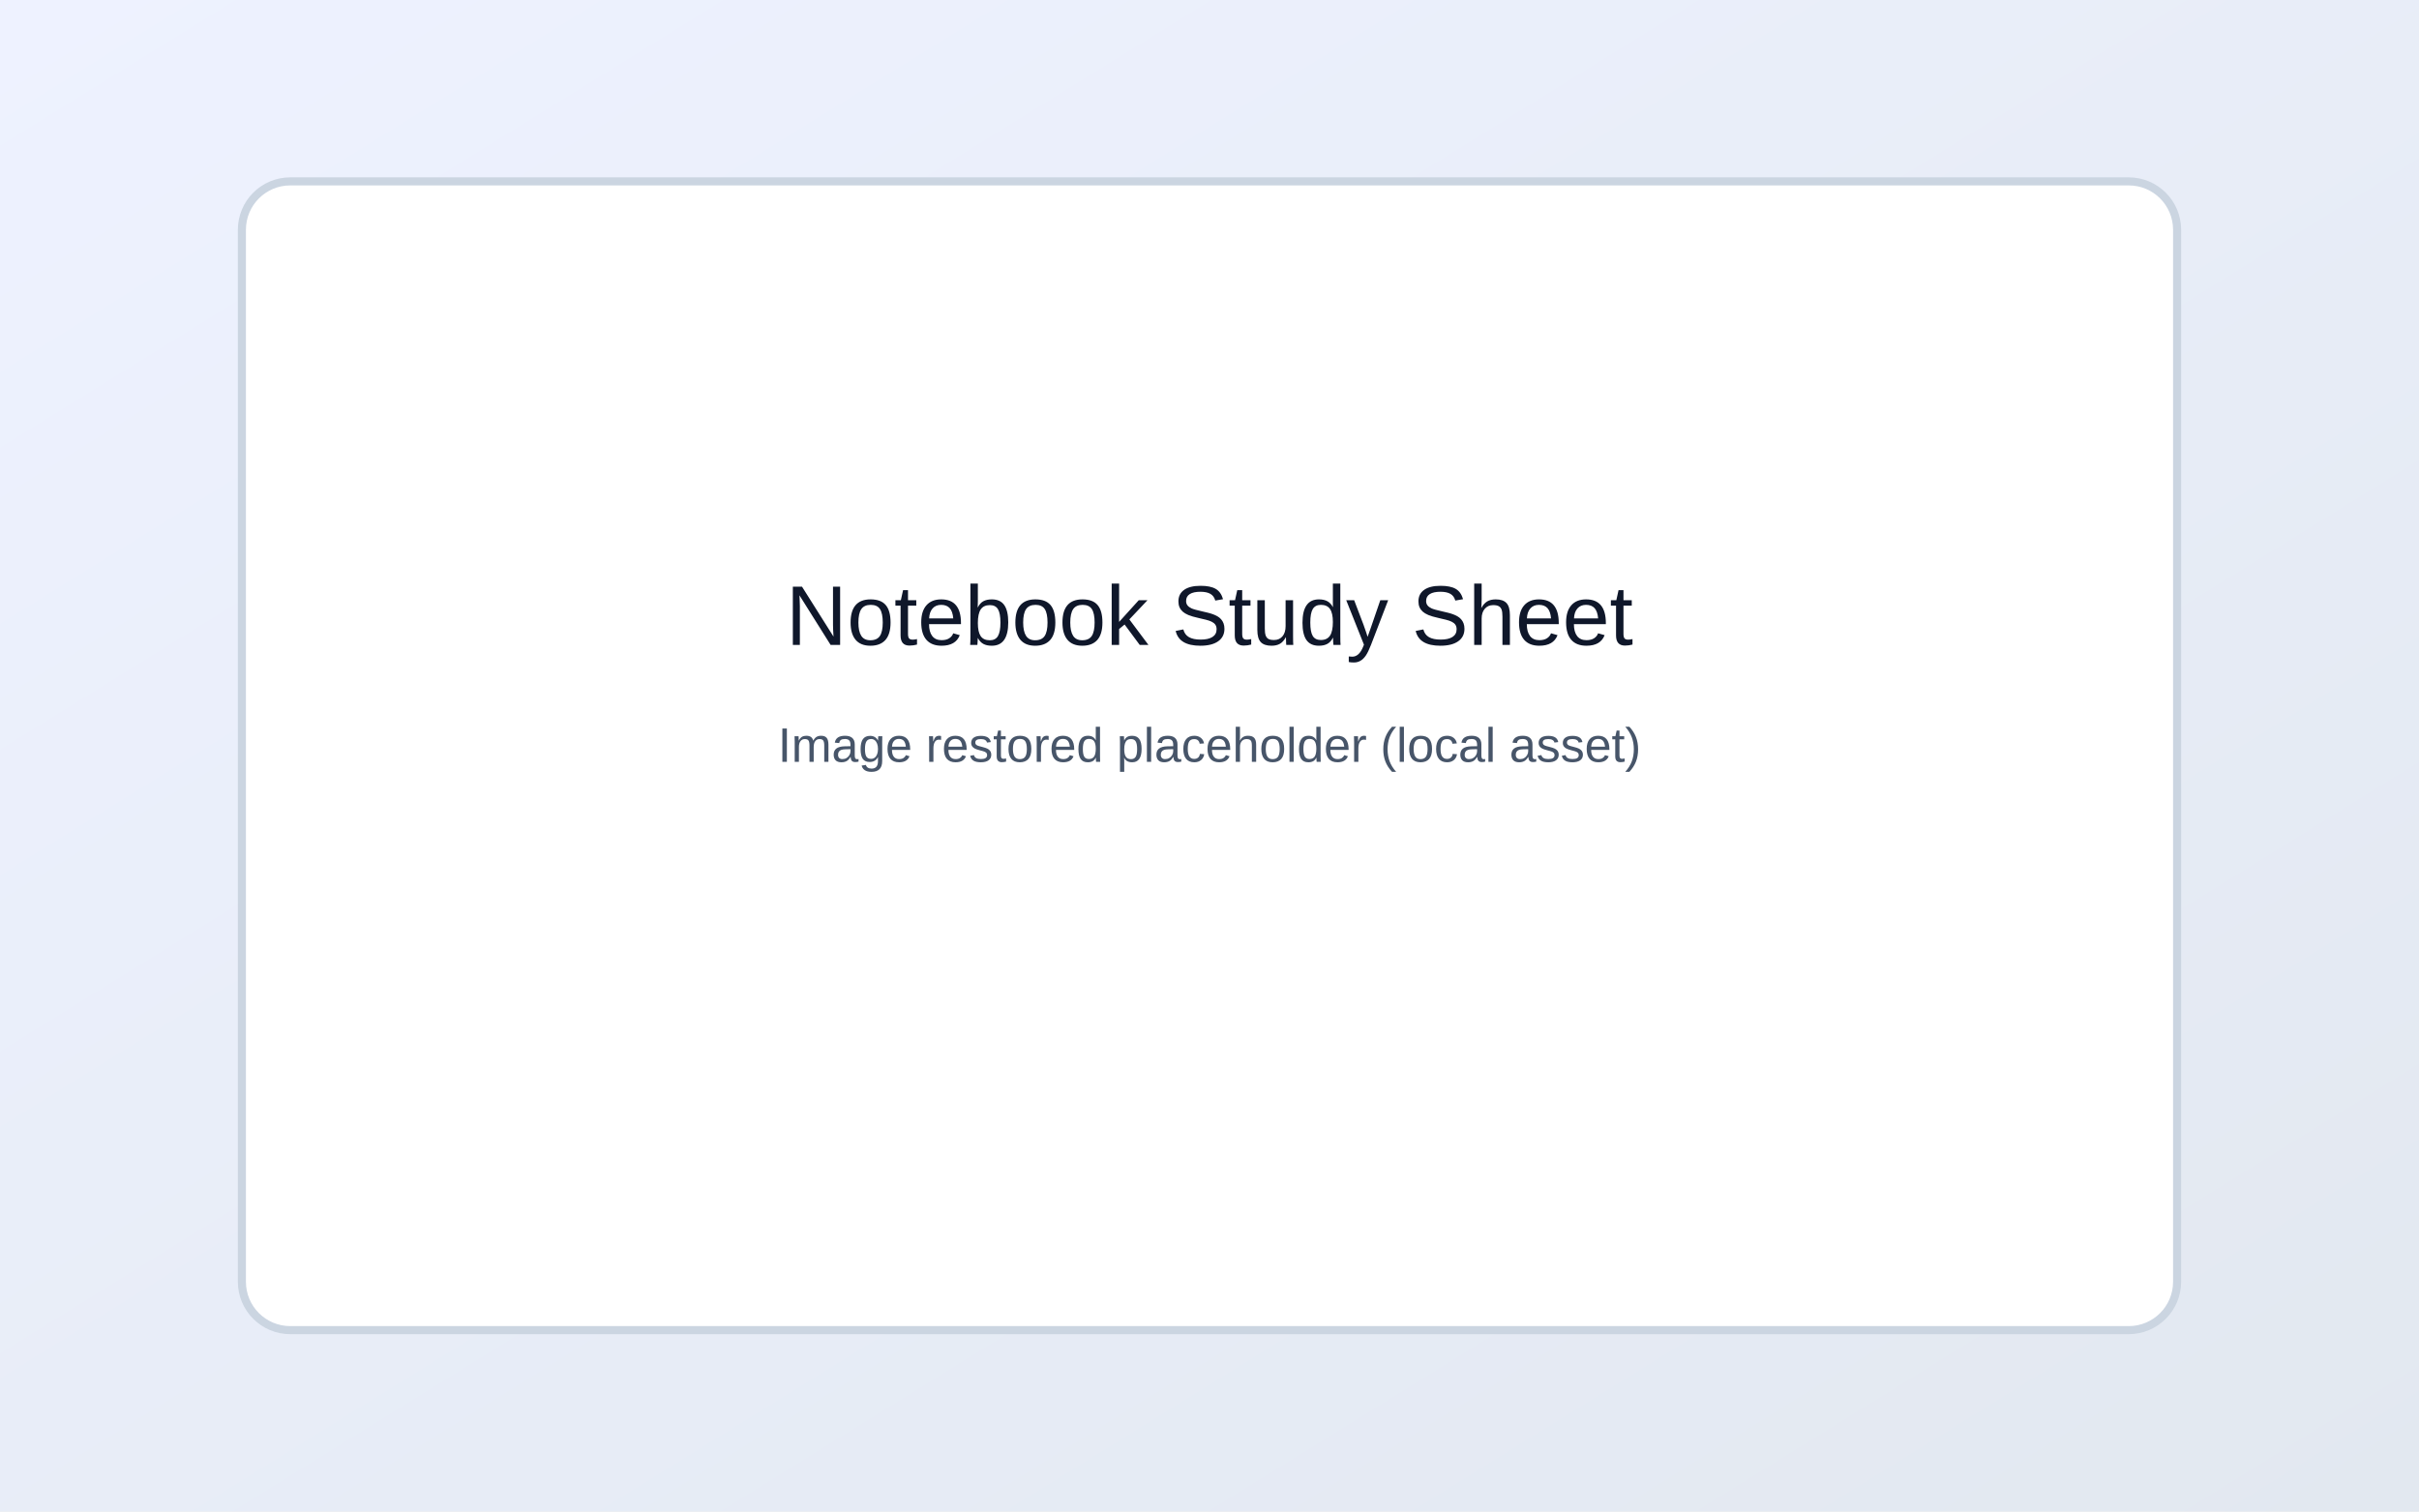
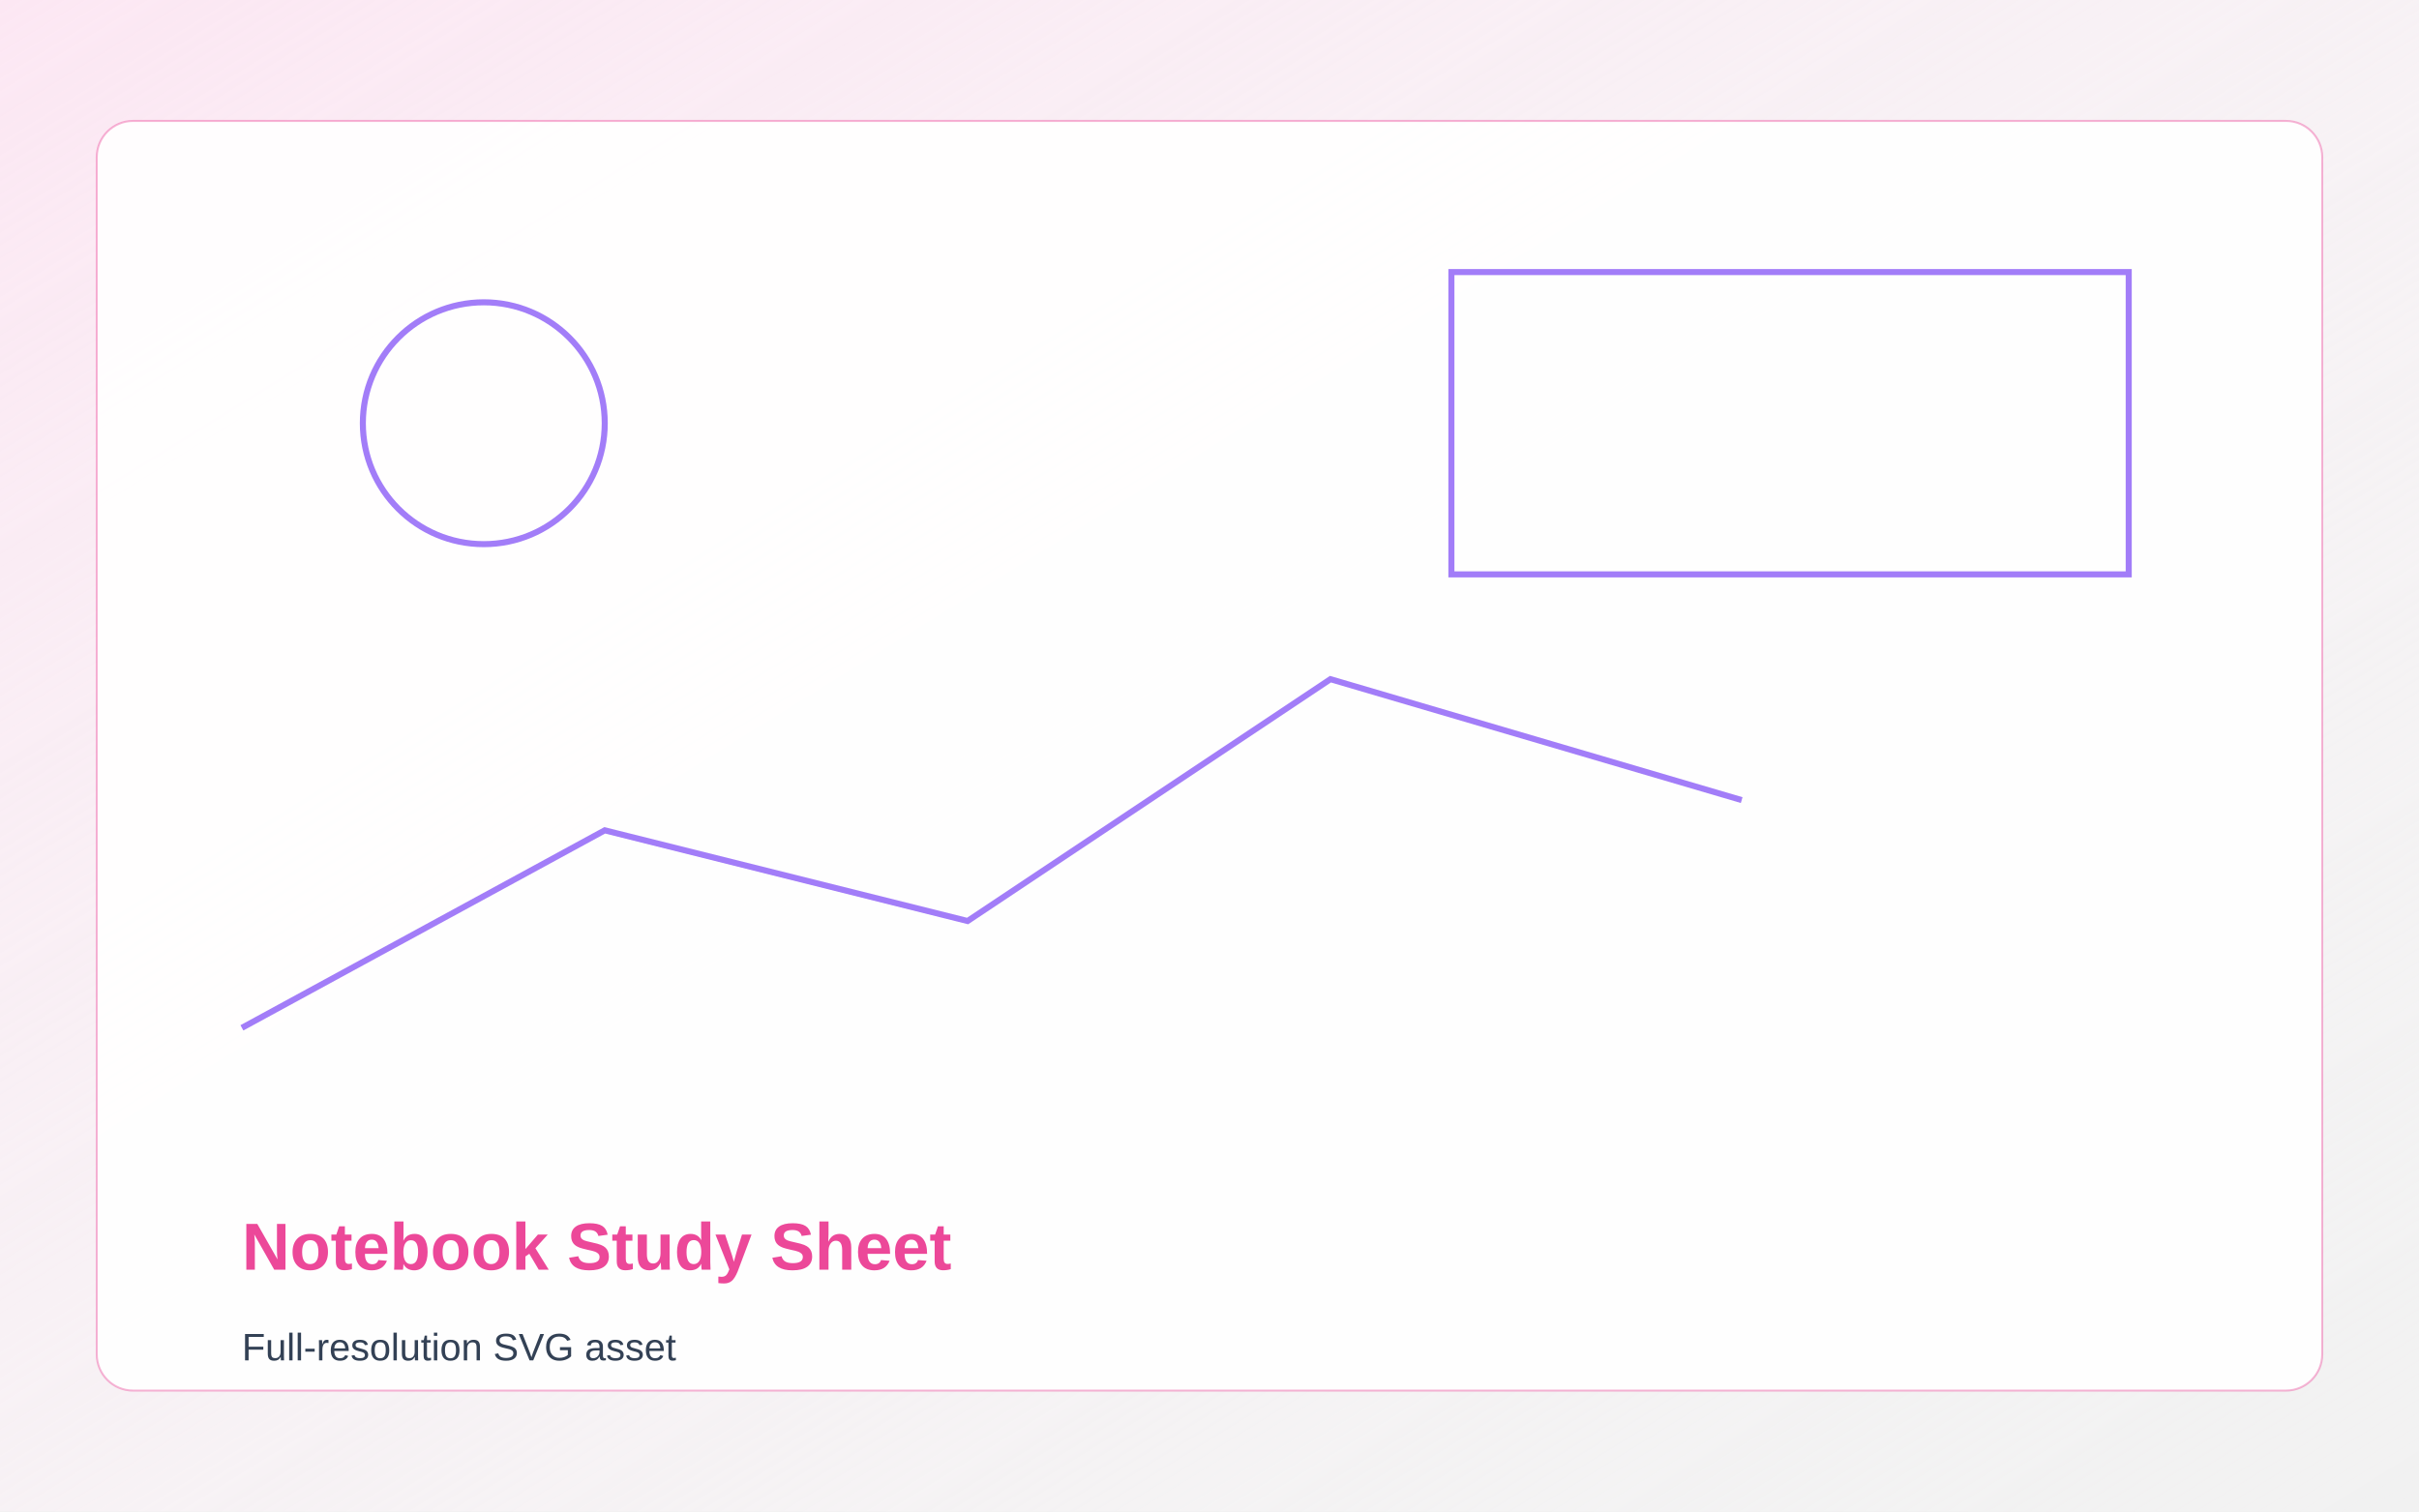
- <svg xmlns="http://www.w3.org/2000/svg" width="1200" height="750" viewBox="0 0 1200 750" role="img" aria-label="Notebook Study Sheet">
+ <svg xmlns="http://www.w3.org/2000/svg" width="1200" height="750" viewBox="0 0 1200 750">
  <defs>
    <linearGradient id="g" x1="0" y1="0" x2="1" y2="1">
-       <stop offset="0%" stop-color="#eef2ff" />
-       <stop offset="100%" stop-color="#e2e8f0" />
+       <stop offset="0%" stop-color="#fce7f3" />
+       <stop offset="100%" stop-color="#ffffff" stop-opacity="0.08" />
    </linearGradient>
  </defs>
  <rect width="1200" height="750" fill="url(#g)" />
-   <rect x="120" y="90" width="960" height="570" rx="24" fill="#ffffff" stroke="#cbd5e1" stroke-width="4" />
-   <text x="600" y="320" text-anchor="middle" fill="#0f172a" font-size="42" font-family="Arial, sans-serif">Notebook Study Sheet</text>
-   <text x="600" y="378" text-anchor="middle" fill="#475569" font-size="24" font-family="Arial, sans-serif">Image restored placeholder (local asset)</text>
+   <rect x="48" y="60" width="1104" height="630" rx="18" fill="#ffffff" fill-opacity="0.92" stroke="#ec4899" stroke-opacity="0.4" />
+   <g stroke="#8b5cf6" stroke-width="3" fill="none" opacity="0.8">
+     <path d="M120 510 L300 412 L480 457 L660 337 L864 397" />
+     <rect x="720" y="135" width="336" height="150" />
+     <circle cx="240" cy="210" r="60" />
+   </g>
+   <text x="120" y="630" fill="#ec4899" font-size="33" font-family="Arial, sans-serif" font-weight="700">Notebook Study Sheet</text>
+   <text x="120" y="675" fill="#334155" font-size="19" font-family="Arial, sans-serif">Full-resolution SVG asset</text>
</svg>
